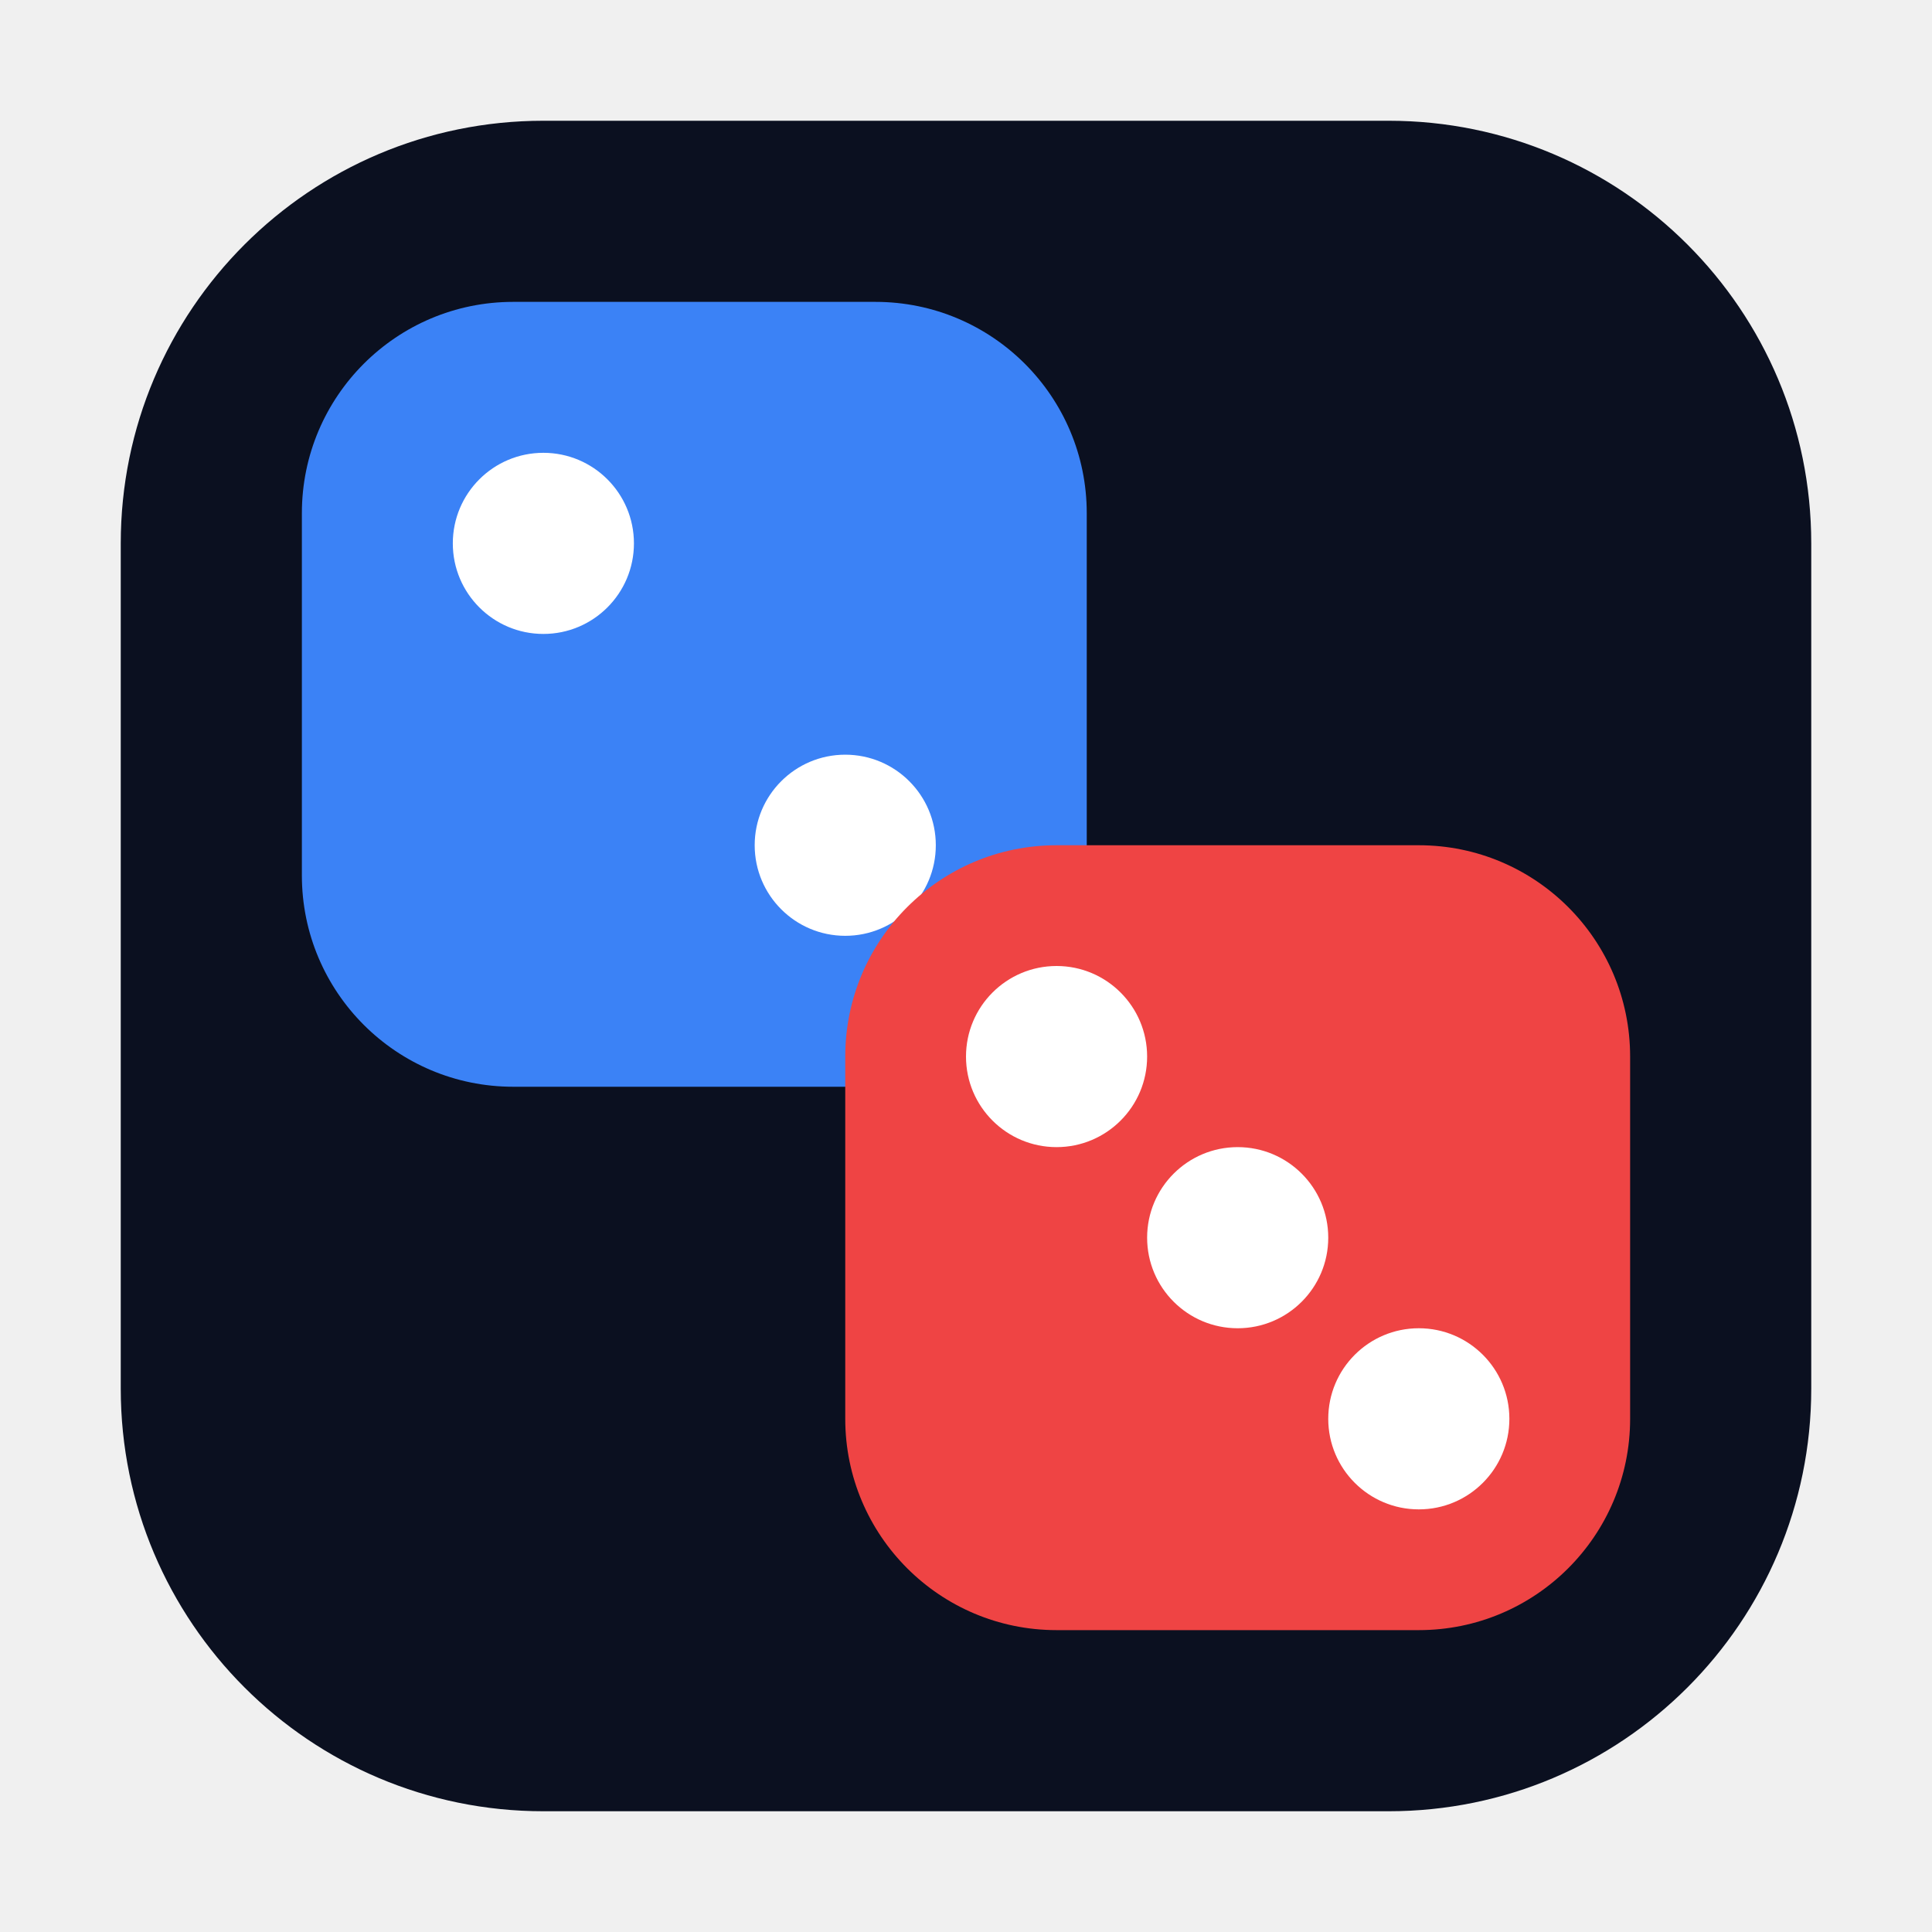
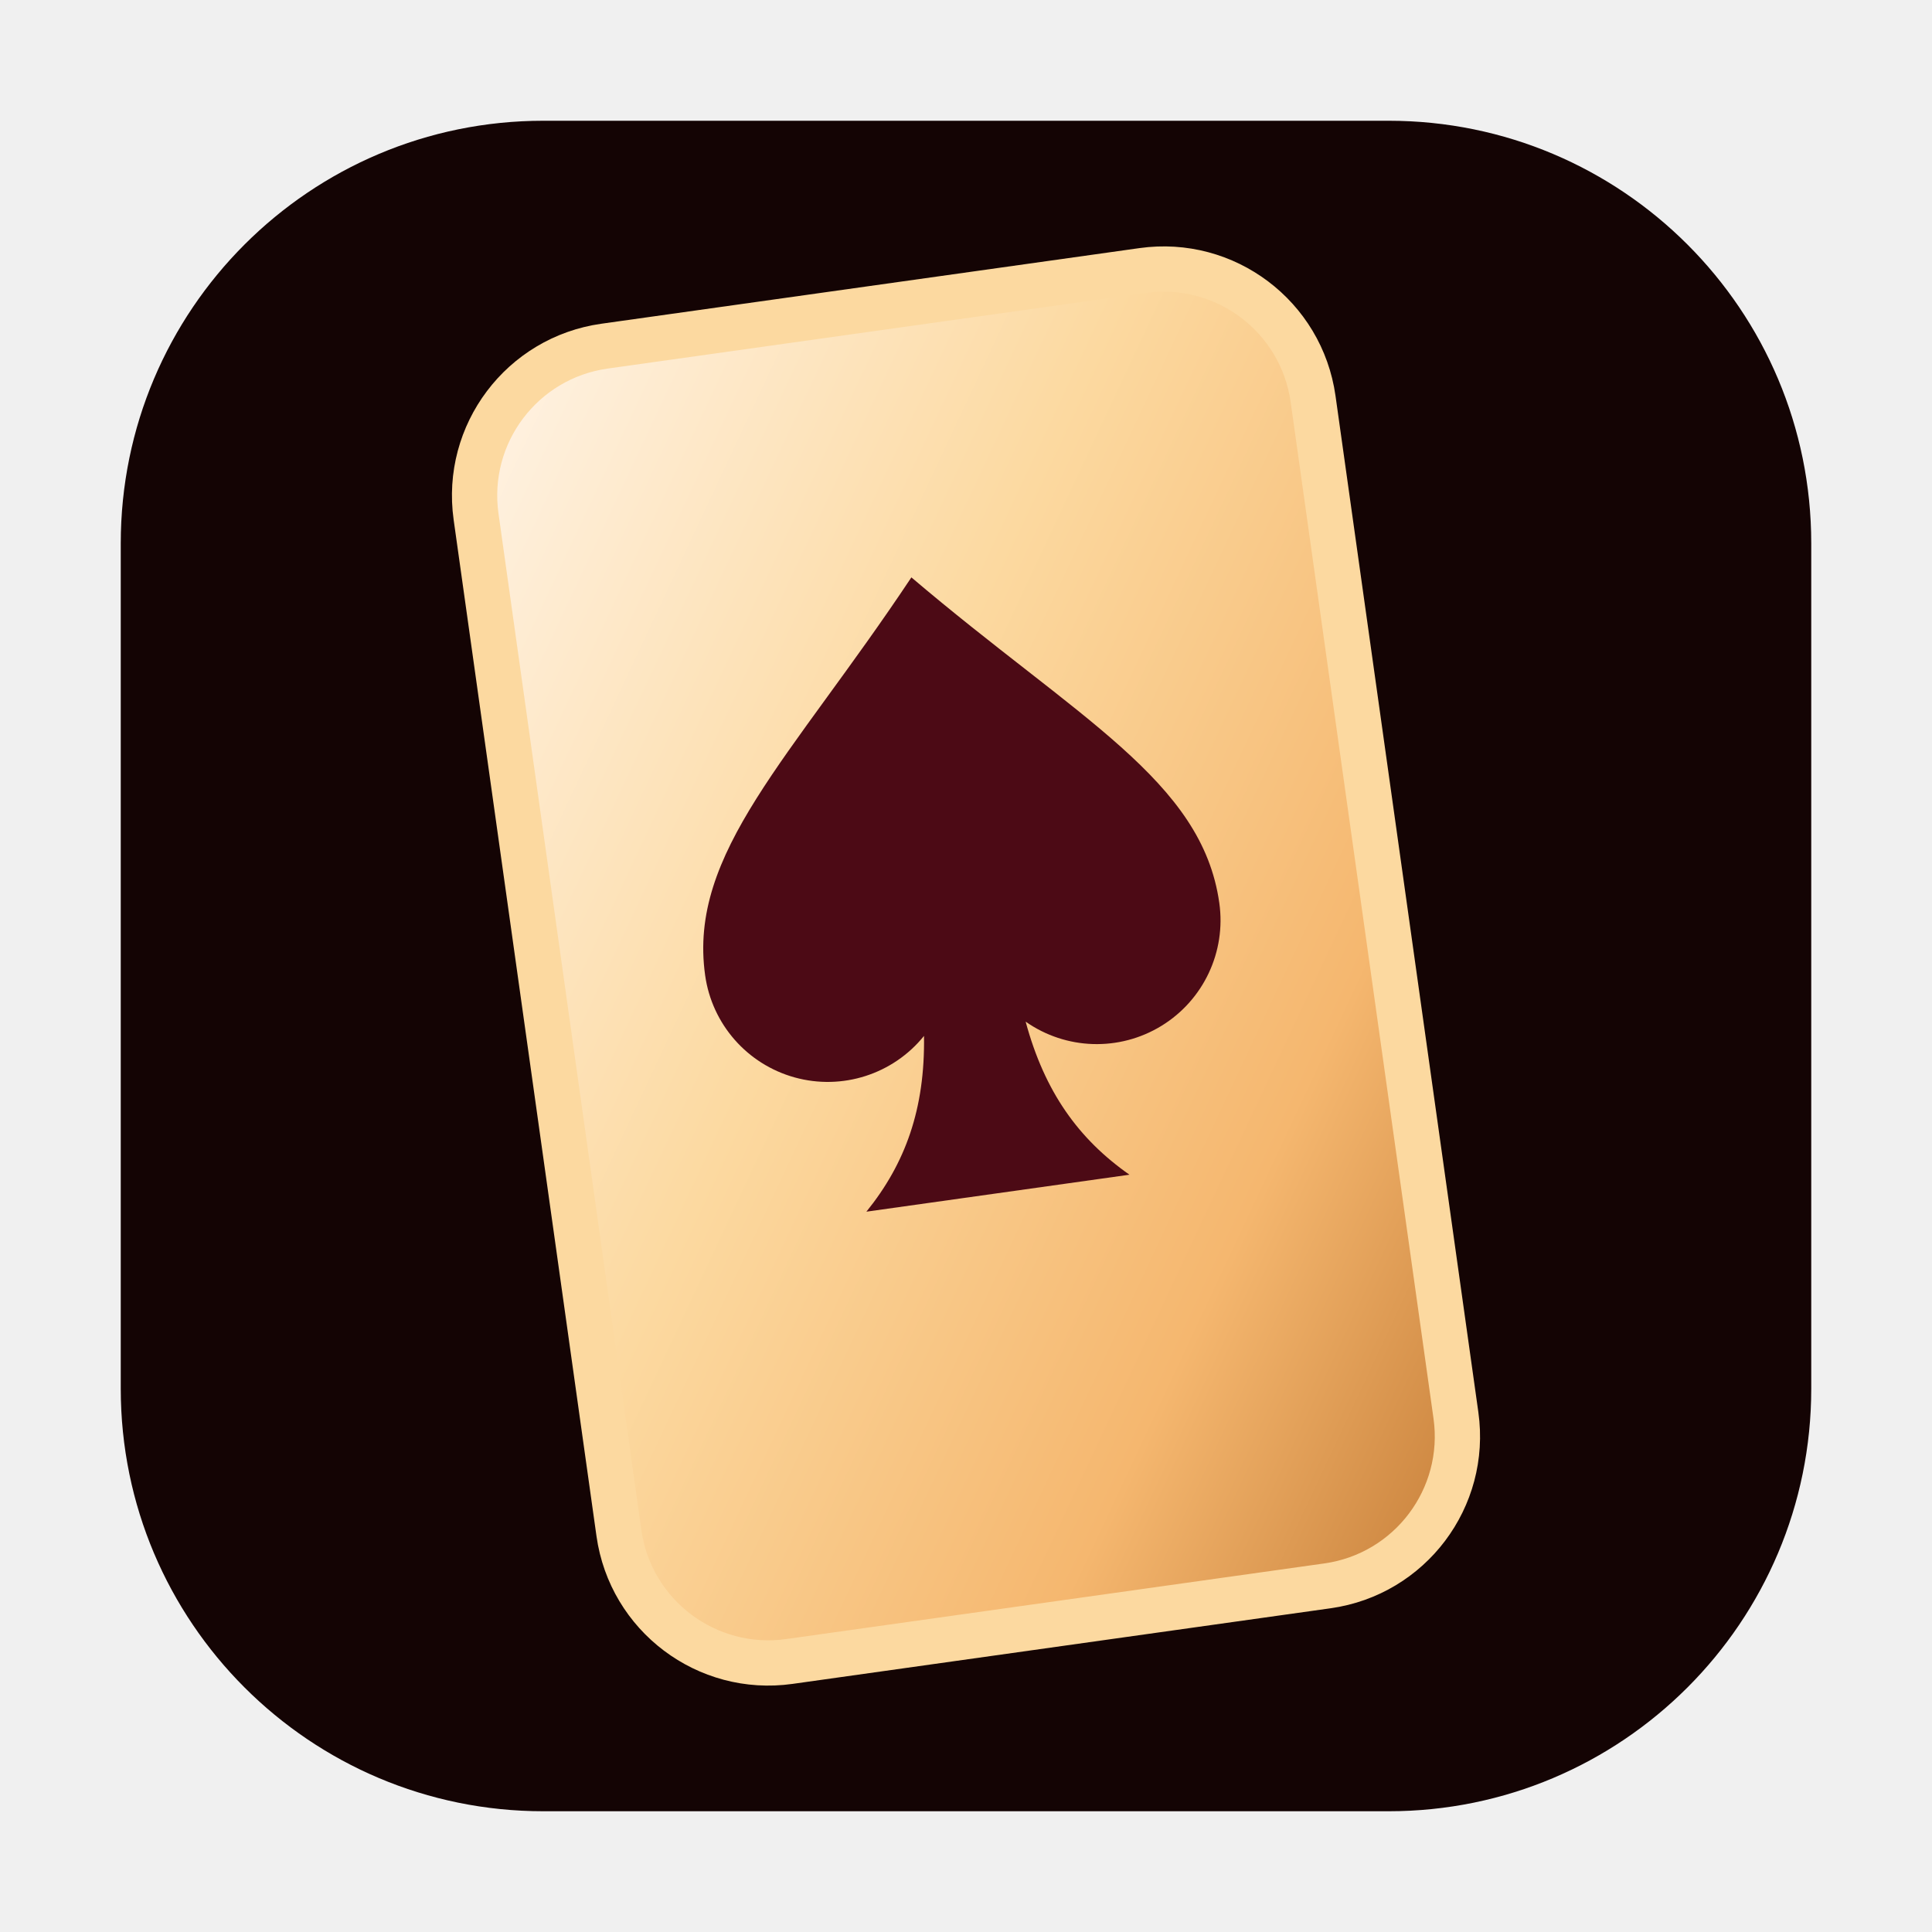
<svg xmlns="http://www.w3.org/2000/svg" viewBox="0 0 64 64">
-   <rect x="4" y="4" width="56" height="56" rx="14" fill="#0b1020" />
-   <rect x="10" y="10" width="26" height="26" rx="7" fill="#3b82f6" />
-   <circle cx="18" cy="18" r="3" fill="#fff" />
-   <circle cx="28" cy="28" r="3" fill="#fff" />
-   <rect x="28" y="28" width="26" height="26" rx="7" fill="#ef4444" />
-   <circle cx="35" cy="35" r="3" fill="#fff" />
-   <circle cx="41" cy="41" r="3" fill="#fff" />
-   <circle cx="47" cy="47" r="3" fill="#fff" />
+   <defs>
+     <linearGradient id="face" x1="0" y1="0" x2="1" y2="1">
+       <stop offset="0" stop-color="#fff4e8" />
+       <stop offset="0.4" stop-color="#fcd9a0" />
+       <stop offset="0.75" stop-color="#f5b76f" />
+       <stop offset="1" stop-color="#c67e38" />
+     </linearGradient>
+   </defs>
+   <rect x="4" y="4" width="56" height="56" rx="14" fill="#140404" />
+   <g transform="rotate(-8 32 32)">
+     <rect x="18" y="10" width="28" height="44" rx="5" fill="url(#face)" stroke="#fcd9a0" stroke-width="1.5" />
+     <path d="M32 19c-4.8 5.4-8.6 8-8.6 12.1a4.1 4.1 0 0 0 6.9 3c-.3 2.4-1.2 4.1-2.7 5.5h8.8c-1.5-1.4-2.4-3.1-2.7-5.5a4.1 4.1 0 0 0 6.9-3c0-4.1-3.8-6.7-8.6-12.1z" fill="#4c0a15" />
+   </g>
</svg>
